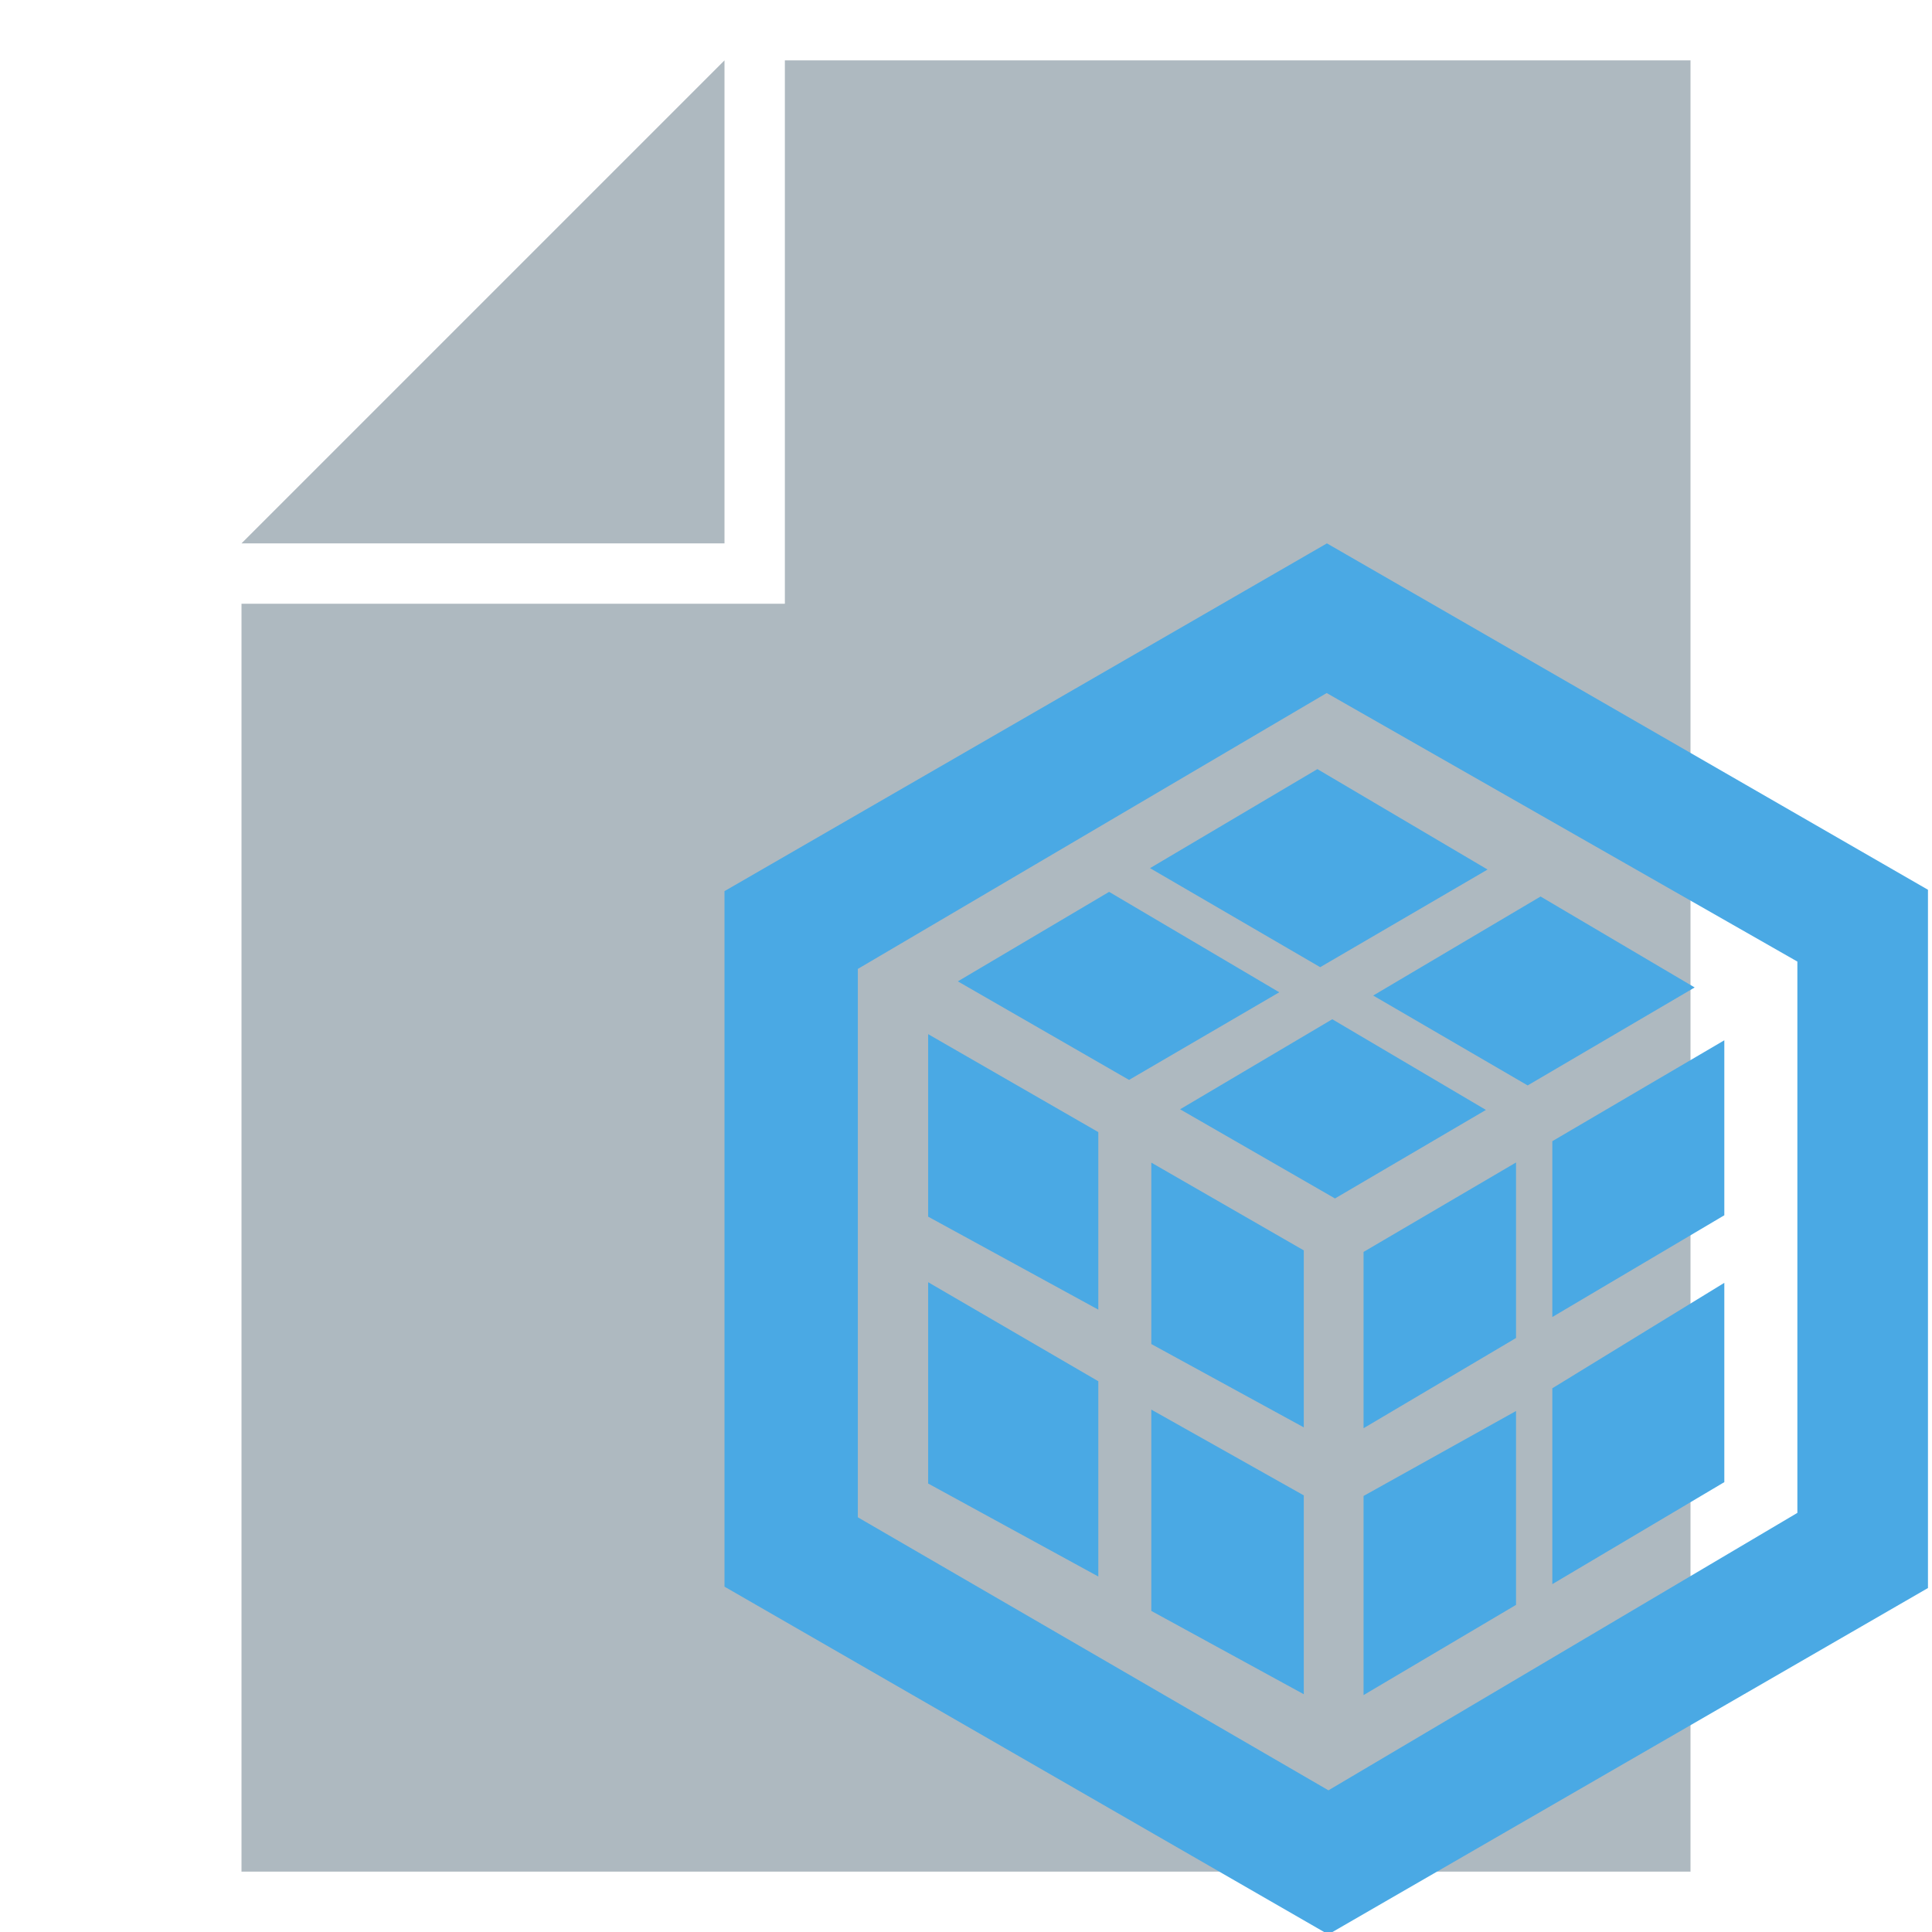
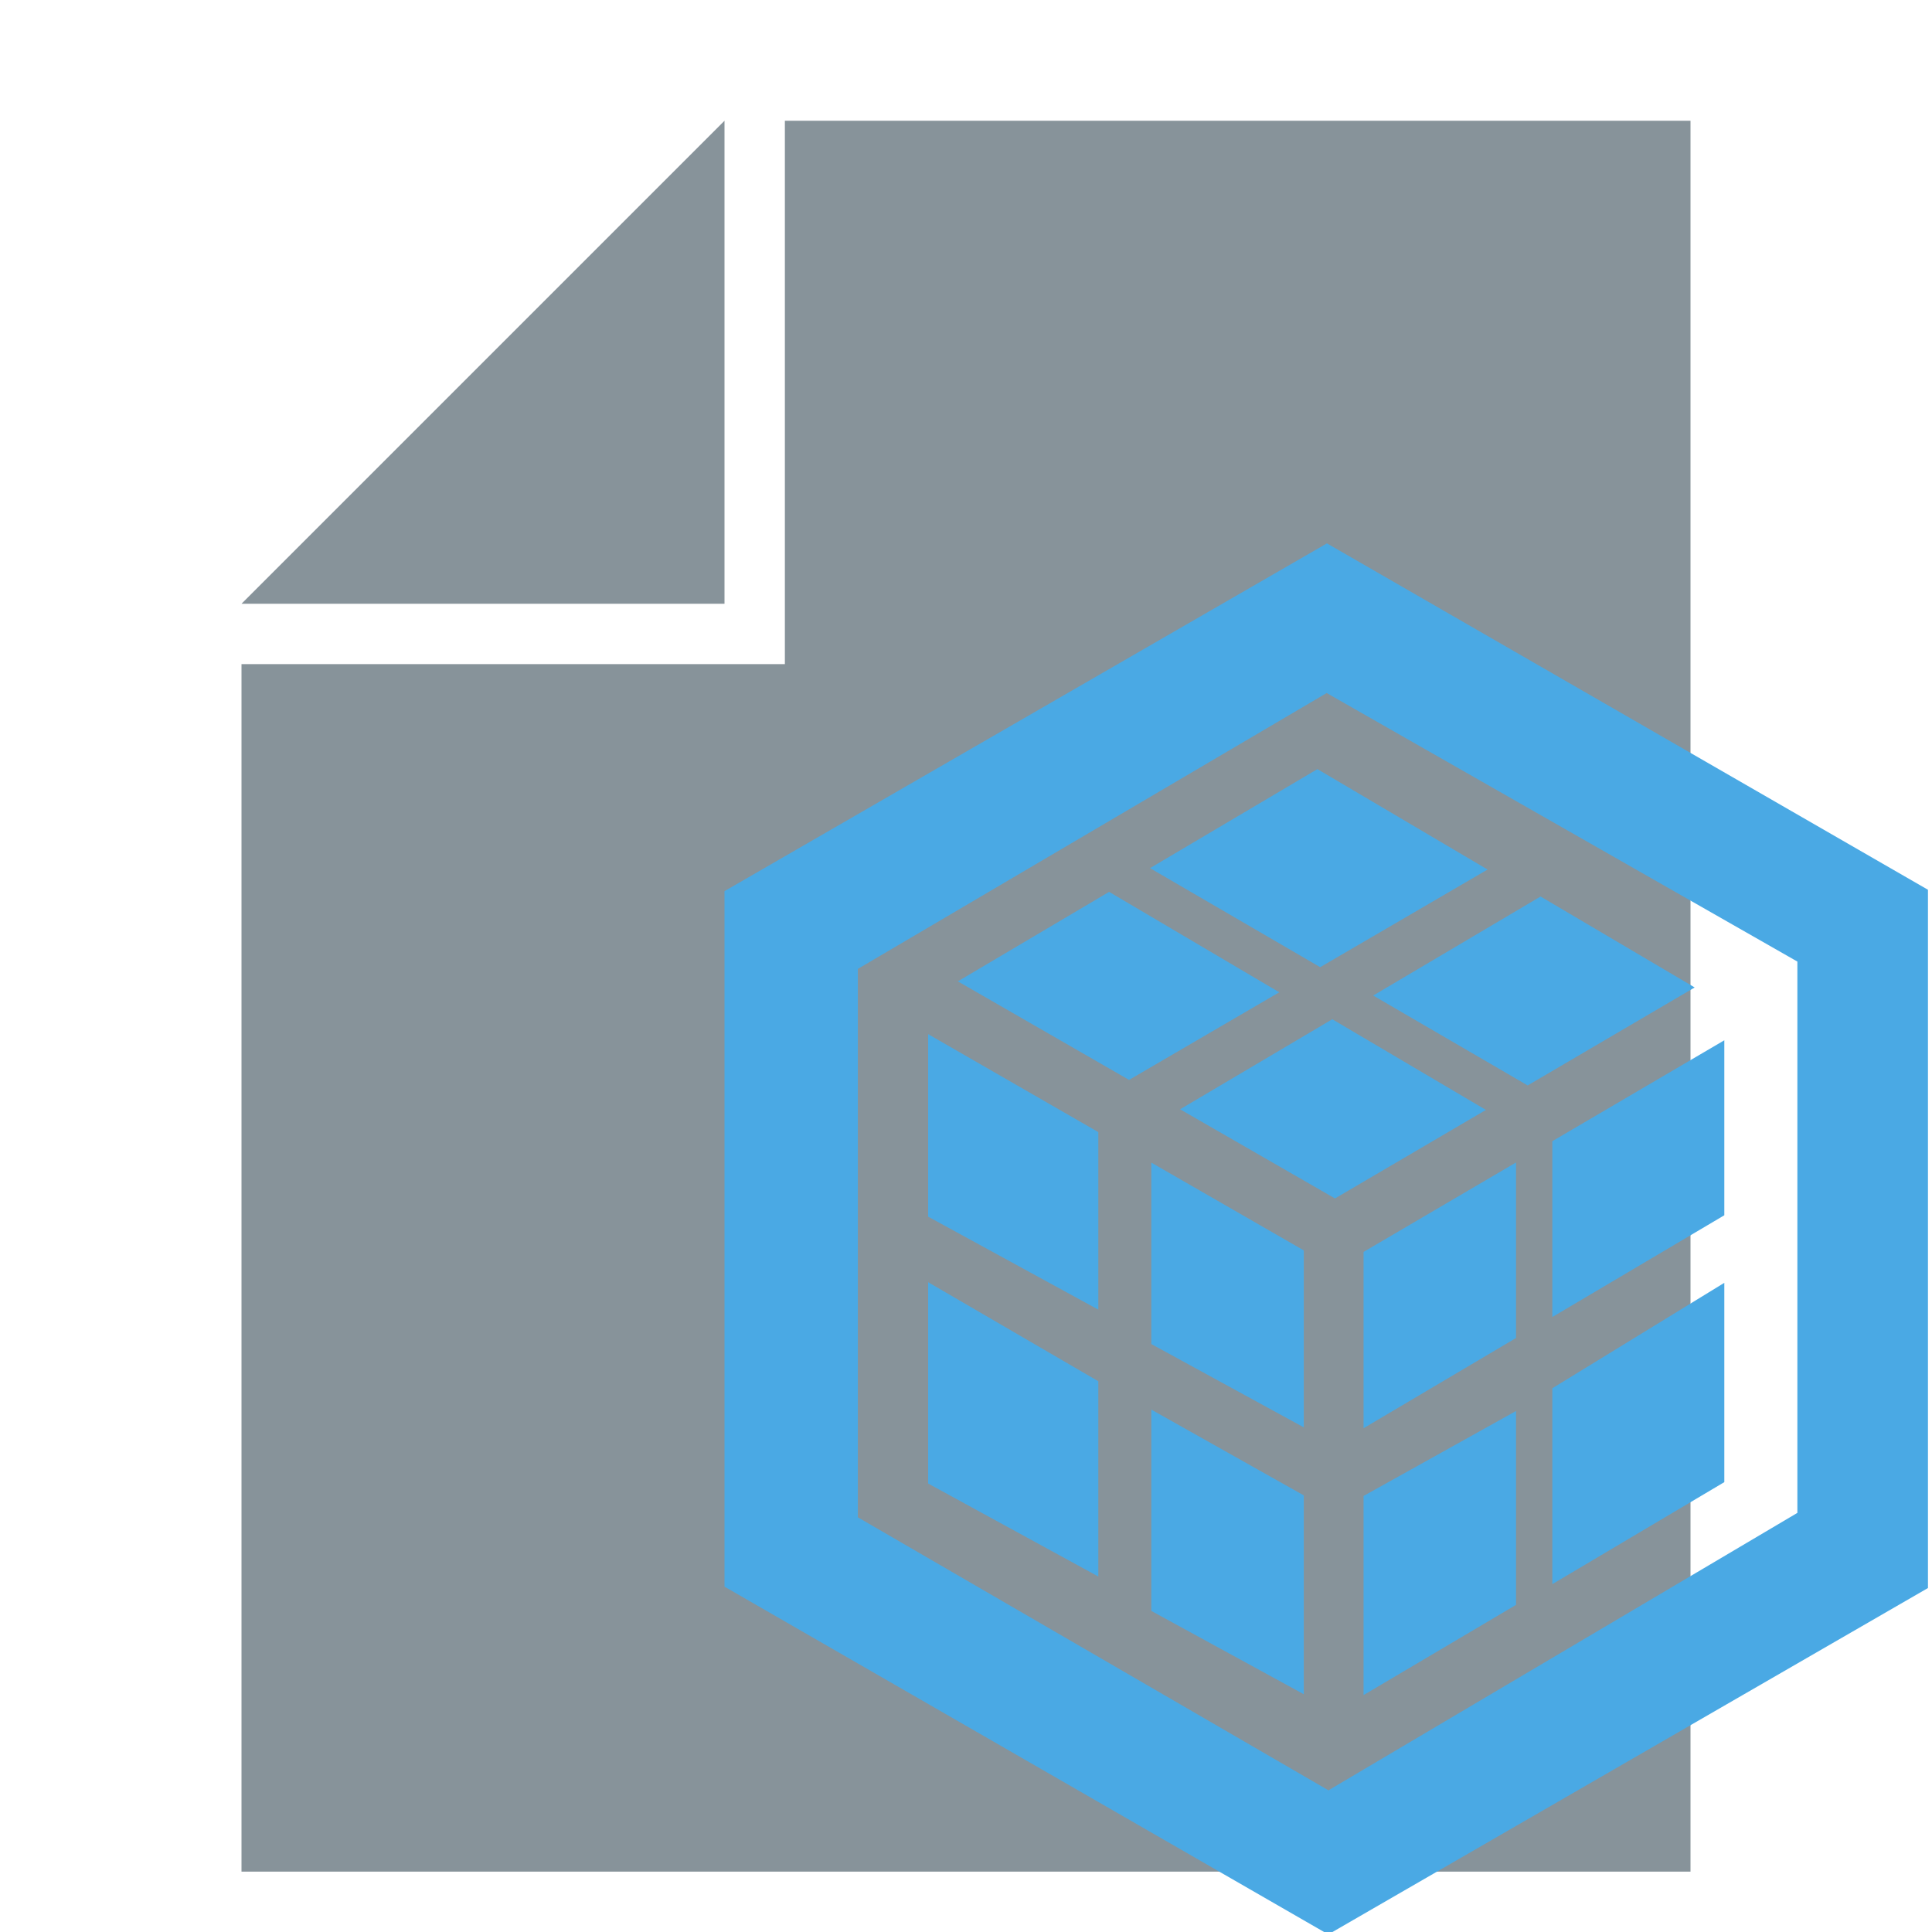
<svg xmlns="http://www.w3.org/2000/svg" viewBox="0 0 32 32">
-   <path fill="#9aa7b0" opacity=".8" style="isolation: isolate" d="M 12 1 L 4 9 h 8 V 0 z" />
-   <path fill="#9aa7b0" opacity=".8" style="isolation: isolate" d="M 13 1 v 9 H 4 v 21 h 24 V 1" />
-   <g fill="rgb(74, 169, 228)" transform="matrix(0.045,0,0,0.045,12,9)">
+   <path fill="#87939a" style="isolation: isolate" d="M 12 2 L 4 10 h 8 V 0 z" />
+   <path fill="#87939a" style="isolation: isolate" d="M 13 2 v 9 H 4 v 20 h 24 V 2" />
+   <g fill="#4aa9e4" transform="matrix(0.045,0,0,0.045,12,9)">
    <path d="M221.733,0L0,128v256l222.236,128l220.724-127.496V127.496L221.733,0z M49.077,358.471V156.63L221.646,55.087l173.246,98.84v202.92L222.296,458.962L49.077,358.471z M137.589,308.395v71.874l-62.632-34.226v-74.099L137.589,308.395z M148.903,197.483l55.292-32.254l-62.632-36.963l-55.675,32.942L148.903,197.483z M223.705,175.154l-56.015,33.143l57.013,32.819l55.551-32.588L223.705,175.154z M213.217,260.23l-56.119-32.305v66.779l56.119,30.667V260.23z M295.619,199.514l61.473-36.062l-56.723-33.474l-61.606,36.451L295.619,199.514z M280.862,120.052l-62.634-36.965l-61.606,36.451l62.634,36.451L280.862,120.052z M74.957,180.641v67.174l62.632,34.226v-65.346L74.957,180.641z M304.695,310.983v72.093l63.309-37.548v-73.36L304.695,310.983z M304.695,220.036v64.721l63.309-37.454v-64.405L304.695,220.036z M235.218,260.794v64.89l56.119-33.204v-64.607L235.218,260.794z M235.218,350.617v73.295l56.119-33.204v-71.36L235.218,350.617z M213.217,350.406l-56.119-31.573v74.099l56.119,30.667V350.406z" />
  </g>
</svg>
